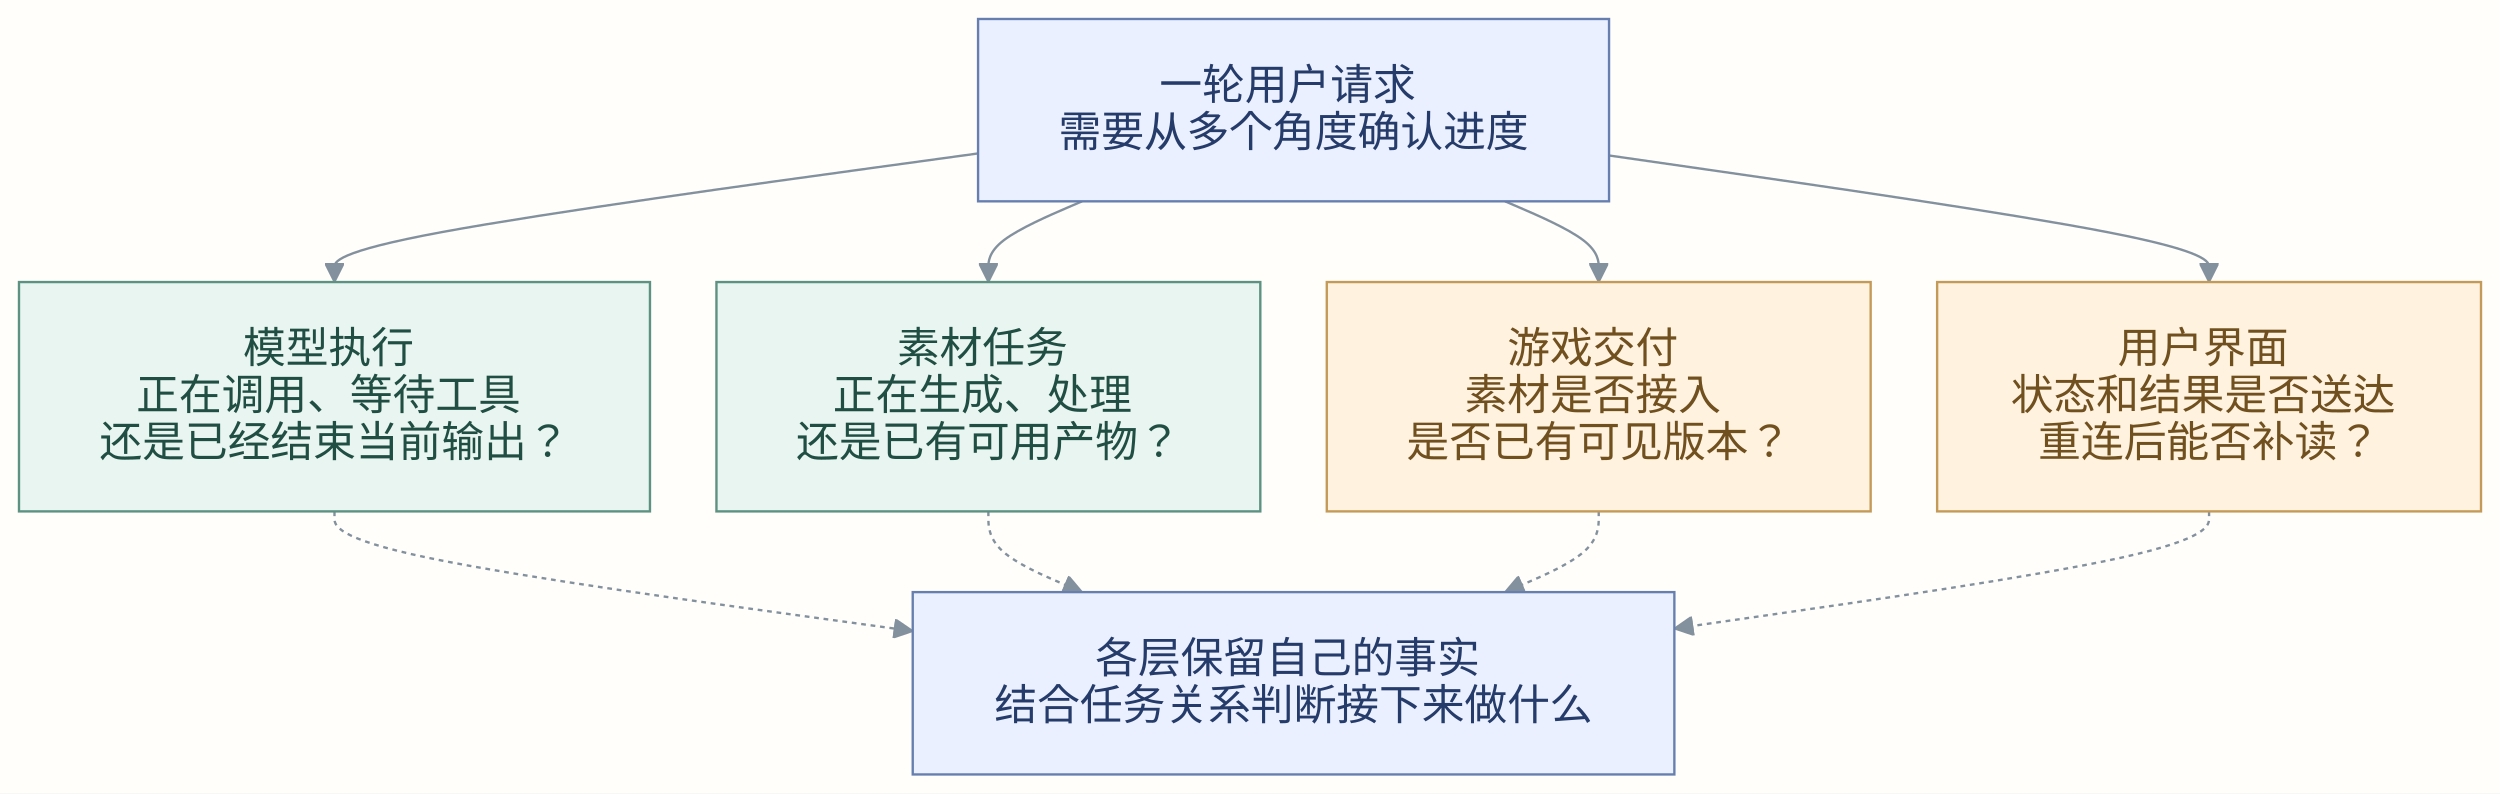
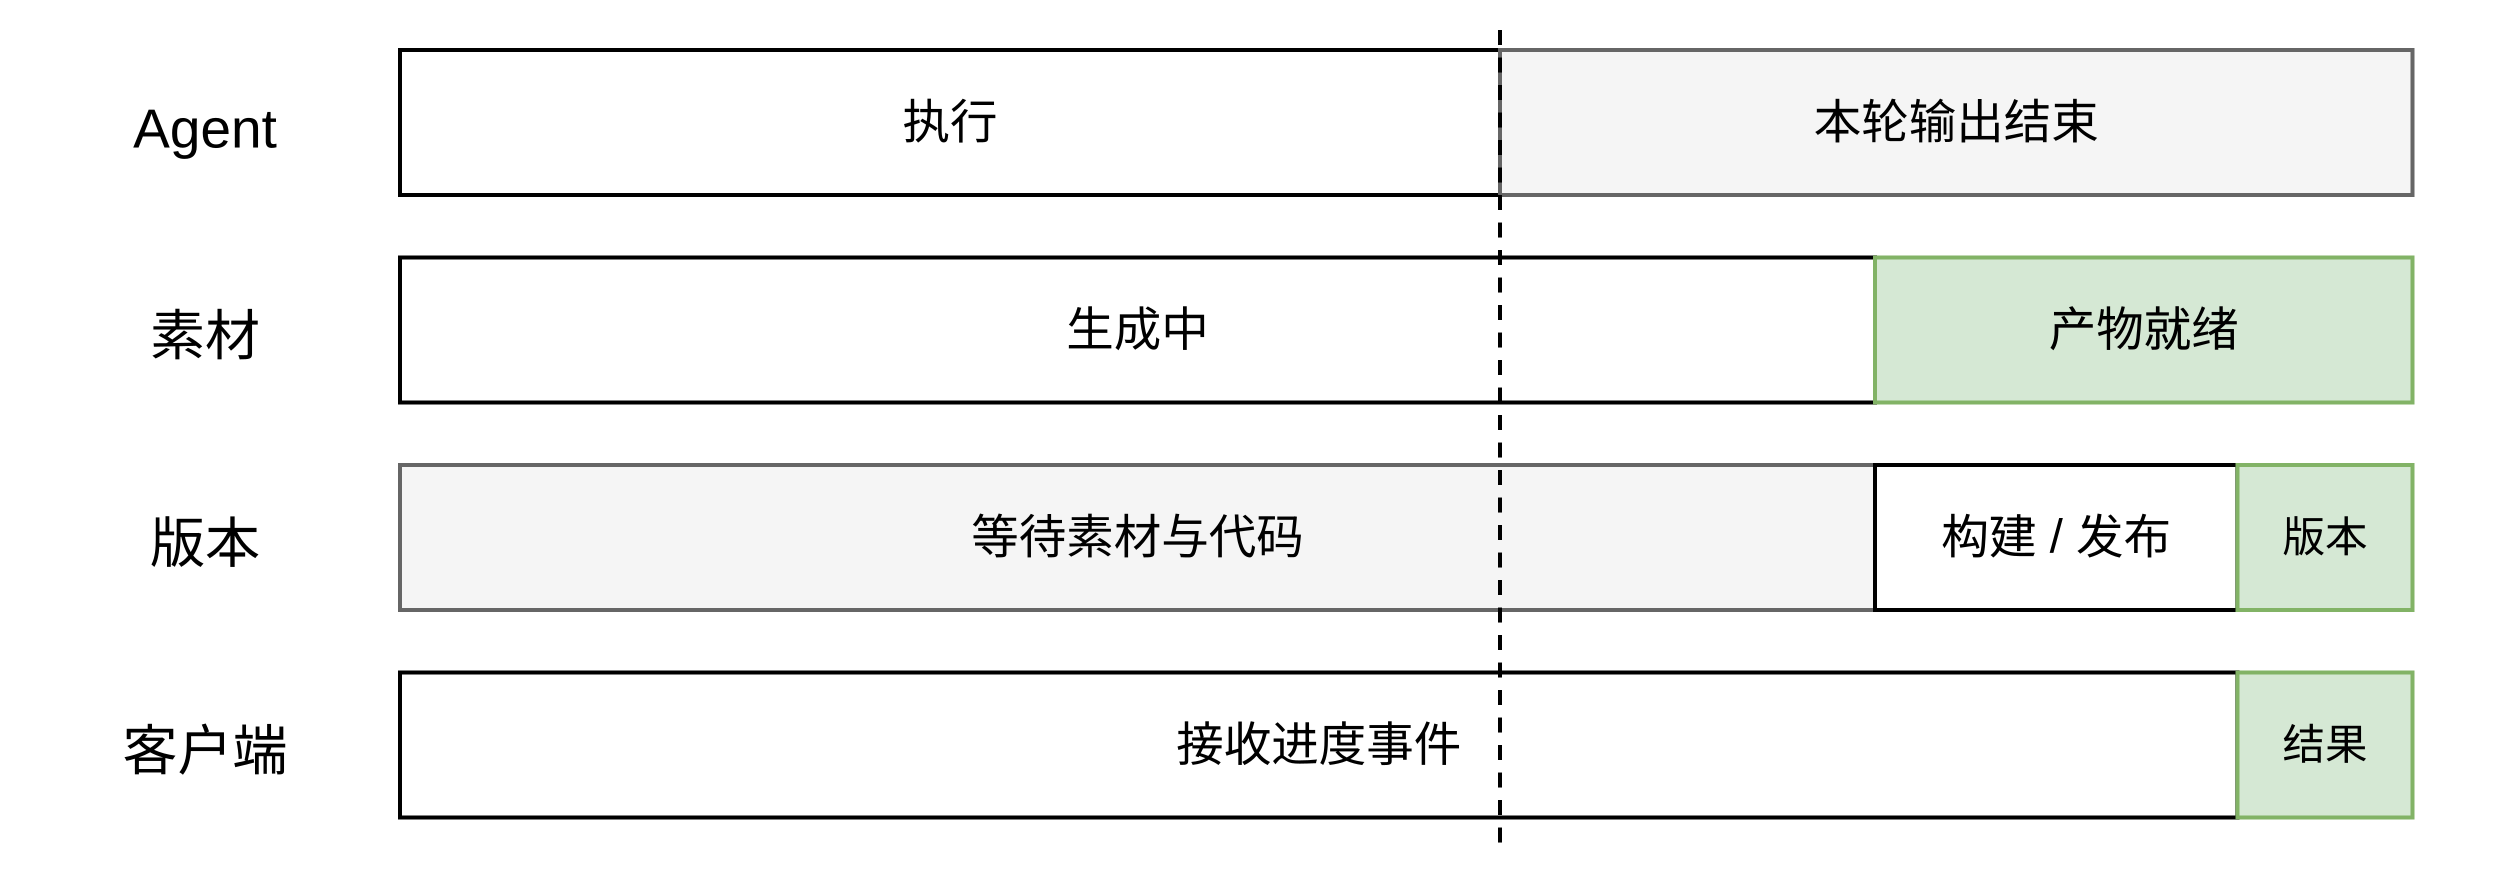
- <svg xmlns="http://www.w3.org/2000/svg" id="evolution-8" width="1053" class="flowchart" style="max-width: 1053px;" viewBox="0 16 1053 334.2" role="graphics-document document" aria-roledescription="flowchart-v2" height="334.2">
-   <rect x="0" y="16" width="1053" height="334.2" fill="#fffefa" />
-   <style>#evolution-8{font-family:Inter,PingFang SC,Microsoft YaHei,sans-serif;font-size:18px;fill:#27394b;}@keyframes edge-animation-frame{from{stroke-dashoffset:0;}}@keyframes dash{to{stroke-dashoffset:0;}}#evolution-8 .edge-animation-slow{stroke-dasharray:9,5!important;stroke-dashoffset:900;animation:dash 50s linear infinite;stroke-linecap:round;}#evolution-8 .edge-animation-fast{stroke-dasharray:9,5!important;stroke-dashoffset:900;animation:dash 20s linear infinite;stroke-linecap:round;}#evolution-8 .error-icon{fill:#fff2df;}#evolution-8 .error-text{fill:#000d20;stroke:#000d20;}#evolution-8 .edge-thickness-normal{stroke-width:1px;}#evolution-8 .edge-thickness-thick{stroke-width:3.5px;}#evolution-8 .edge-pattern-solid{stroke-dasharray:0;}#evolution-8 .edge-thickness-invisible{stroke-width:0;fill:none;}#evolution-8 .edge-pattern-dashed{stroke-dasharray:3;}#evolution-8 .edge-pattern-dotted{stroke-dasharray:2;}#evolution-8 .marker{fill:#83909d;stroke:#83909d;}#evolution-8 .marker.cross{stroke:#83909d;}#evolution-8 svg{font-family:Inter,PingFang SC,Microsoft YaHei,sans-serif;font-size:18px;}#evolution-8 p{margin:0;}#evolution-8 .label{font-family:Inter,PingFang SC,Microsoft YaHei,sans-serif;color:#253b69;}#evolution-8 .cluster-label text{fill:#000d20;}#evolution-8 .cluster-label span{color:#000d20;}#evolution-8 .cluster-label span p{background-color:transparent;}#evolution-8 .label text,#evolution-8 span{fill:#253b69;color:#253b69;}#evolution-8 .node rect,#evolution-8 .node circle,#evolution-8 .node ellipse,#evolution-8 .node polygon,#evolution-8 .node path{fill:#eaf0ff;stroke:#677faf;stroke-width:1px;}#evolution-8 .rough-node .label text,#evolution-8 .node .label text,#evolution-8 .image-shape .label,#evolution-8 .icon-shape .label{text-anchor:middle;}#evolution-8 .node .katex path{fill:#000;stroke:#000;stroke-width:1px;}#evolution-8 .rough-node .label,#evolution-8 .node .label,#evolution-8 .image-shape .label,#evolution-8 .icon-shape .label{text-align:center;}#evolution-8 .node.clickable{cursor:pointer;}#evolution-8 .root .anchor path{fill:#83909d!important;stroke-width:0;stroke:#83909d;}#evolution-8 .arrowheadPath{fill:#0b0b0b;}#evolution-8 .edgePaths .path{stroke:#83909d;stroke-width:1px;}#evolution-8 .flowchart-link{stroke:#83909d;fill:none;}#evolution-8 .edgeLabel{background-color:#fffefa;text-align:center;}#evolution-8 .edgeLabel p{background-color:#fffefa;}#evolution-8 .edgeLabel rect{opacity:0.5;background-color:#fffefa;fill:#fffefa;}#evolution-8 .labelBkg{background-color:rgba(255, 254, 250, 0.5);}#evolution-8 .cluster rect{fill:#fafbf9;stroke:#ccd5d9;stroke-width:1px;}#evolution-8 .cluster text{fill:#000d20;}#evolution-8 .cluster span{color:#000d20;}#evolution-8 .node .collapsed-indicator{fill:#ccd5d9;stroke:none;opacity:0.6;}#evolution-8 .node .collapsed-separator{stroke:#ccd5d9;stroke-width:0.75px;}#evolution-8 div.mermaidTooltip{position:absolute;text-align:center;max-width:200px;padding:2px;font-family:Inter,PingFang SC,Microsoft YaHei,sans-serif;font-size:12px;background:#fff2df;border:1px solid hsl(35.625, 60%, 83.725%);border-radius:2px;pointer-events:none;z-index:100;}#evolution-8 .flowchartTitleText{text-anchor:middle;font-size:18px;fill:#27394b;}#evolution-8 rect.text{fill:none;stroke-width:0;}#evolution-8 .icon-shape,#evolution-8 .image-shape{background-color:#fffefa;text-align:center;}#evolution-8 .icon-shape p,#evolution-8 .image-shape p{background-color:#fffefa;padding:2px;}#evolution-8 .icon-shape .label rect,#evolution-8 .image-shape .label rect{opacity:0.5;background-color:#fffefa;fill:#fffefa;}#evolution-8 .label-icon{display:inline-block;height:1em;overflow:visible;vertical-align:-0.125em;}#evolution-8 .node .label-icon path{fill:currentColor;stroke:revert;stroke-width:revert;}#evolution-8 .node .neo-node{stroke:#677faf;}#evolution-8 [data-look="neo"].node rect,#evolution-8 [data-look="neo"].cluster rect,#evolution-8 [data-look="neo"].node polygon{stroke:url(#evolution-8-gradient);filter:drop-shadow( 1px 2px 2px rgba(185,185,185,1));}#evolution-8 [data-look="neo"].swimlane.cluster rect{filter:none;}#evolution-8 [data-look="neo"].node path{stroke:url(#evolution-8-gradient);stroke-width:1px;}#evolution-8 [data-look="neo"].node .outer-path{filter:drop-shadow( 1px 2px 2px rgba(185,185,185,1));}#evolution-8 [data-look="neo"].node .neo-line path{stroke:#677faf;filter:none;}#evolution-8 [data-look="neo"].node circle{stroke:url(#evolution-8-gradient);filter:drop-shadow( 1px 2px 2px rgba(185,185,185,1));}#evolution-8 [data-look="neo"].node circle .state-start{fill:#000000;}#evolution-8 [data-look="neo"].icon-shape .icon{fill:url(#evolution-8-gradient);filter:drop-shadow( 1px 2px 2px rgba(185,185,185,1));}#evolution-8 [data-look="neo"].icon-shape .icon-neo path{stroke:url(#evolution-8-gradient);filter:drop-shadow( 1px 2px 2px rgba(185,185,185,1));}#evolution-8 :root{--mermaid-font-family:Inter,PingFang SC,Microsoft YaHei,sans-serif;}#evolution-8 .agent rect{fill:rgb(234, 240, 255)!important;stroke:rgb(103, 127, 175)!important;color:rgb(37, 59, 105)!important;}#evolution-8 .agent polygon{fill:rgb(234, 240, 255)!important;stroke:rgb(103, 127, 175)!important;color:rgb(37, 59, 105)!important;}#evolution-8 .agent ellipse{fill:rgb(234, 240, 255)!important;stroke:rgb(103, 127, 175)!important;color:rgb(37, 59, 105)!important;}#evolution-8 .agent circle{fill:rgb(234, 240, 255)!important;stroke:rgb(103, 127, 175)!important;color:rgb(37, 59, 105)!important;}#evolution-8 .agent path{fill:rgb(234, 240, 255)!important;stroke:rgb(103, 127, 175)!important;color:rgb(37, 59, 105)!important;}#evolution-8 .agent tspan{fill:rgb(37, 59, 105)!important;}#evolution-8 .fact rect{fill:rgb(232, 245, 240)!important;stroke:rgb(93, 145, 129)!important;color:rgb(33, 78, 66)!important;}#evolution-8 .fact polygon{fill:rgb(232, 245, 240)!important;stroke:rgb(93, 145, 129)!important;color:rgb(33, 78, 66)!important;}#evolution-8 .fact ellipse{fill:rgb(232, 245, 240)!important;stroke:rgb(93, 145, 129)!important;color:rgb(33, 78, 66)!important;}#evolution-8 .fact circle{fill:rgb(232, 245, 240)!important;stroke:rgb(93, 145, 129)!important;color:rgb(33, 78, 66)!important;}#evolution-8 .fact path{fill:rgb(232, 245, 240)!important;stroke:rgb(93, 145, 129)!important;color:rgb(33, 78, 66)!important;}#evolution-8 .fact tspan{fill:rgb(33, 78, 66)!important;}#evolution-8 .warm rect{fill:rgb(255, 242, 223)!important;stroke:rgb(196, 154, 88)!important;color:rgb(113, 80, 32)!important;}#evolution-8 .warm polygon{fill:rgb(255, 242, 223)!important;stroke:rgb(196, 154, 88)!important;color:rgb(113, 80, 32)!important;}#evolution-8 .warm ellipse{fill:rgb(255, 242, 223)!important;stroke:rgb(196, 154, 88)!important;color:rgb(113, 80, 32)!important;}#evolution-8 .warm circle{fill:rgb(255, 242, 223)!important;stroke:rgb(196, 154, 88)!important;color:rgb(113, 80, 32)!important;}#evolution-8 .warm path{fill:rgb(255, 242, 223)!important;stroke:rgb(196, 154, 88)!important;color:rgb(113, 80, 32)!important;}#evolution-8 .warm tspan{fill:rgb(113, 80, 32)!important;}</style>
-   <g>
-     <marker id="evolution-8_flowchart-v2-pointEnd" class="marker flowchart-v2" viewBox="0 0 10 10" refX="5" refY="5" markerUnits="userSpaceOnUse" markerWidth="8" markerHeight="8" orient="auto">
-       <path d="M 0 0 L 10 5 L 0 10 z" class="arrowMarkerPath" style="stroke-width: 1; stroke-dasharray: 1, 0;" />
+ <svg xmlns="http://www.w3.org/2000/svg" width="1000" height="350" viewBox="0 0 1000 350" role="img" aria-labelledby="title" font-family="Arial,Helvetica,PingFang SC,Microsoft YaHei,sans-serif">
+   <defs>
+     <marker id="arrow" viewBox="0 0 10 10" refX="9" refY="5" markerWidth="7" markerHeight="7" orient="auto-start-reverse">
+       <path d="M0 0 L10 5 L0 10 L3 5Z" fill="#000" />
    </marker>
-     <marker id="evolution-8_flowchart-v2-pointStart" class="marker flowchart-v2" viewBox="0 0 10 10" refX="4.5" refY="5" markerUnits="userSpaceOnUse" markerWidth="8" markerHeight="8" orient="auto">
-       <path d="M 0 5 L 10 10 L 10 0 z" class="arrowMarkerPath" style="stroke-width: 1; stroke-dasharray: 1, 0;" />
-     </marker>
-     <marker id="evolution-8_flowchart-v2-pointEnd-margin" class="marker flowchart-v2" viewBox="0 0 11.5 14" refX="11.5" refY="7" markerUnits="userSpaceOnUse" markerWidth="10.5" markerHeight="14" orient="auto">
-       <path d="M 0 0 L 11.5 7 L 0 14 z" class="arrowMarkerPath" style="stroke-width: 0; stroke-dasharray: 1, 0;" />
-     </marker>
-     <marker id="evolution-8_flowchart-v2-pointStart-margin" class="marker flowchart-v2" viewBox="0 0 11.5 14" refX="1" refY="7" markerUnits="userSpaceOnUse" markerWidth="11.5" markerHeight="14" orient="auto">
-       <polygon points="0,7 11.5,14 11.5,0" class="arrowMarkerPath" style="stroke-width: 0; stroke-dasharray: 1, 0;" />
-     </marker>
-     <marker id="evolution-8_flowchart-v2-circleEnd" class="marker flowchart-v2" viewBox="0 0 10 10" refX="11" refY="5" markerUnits="userSpaceOnUse" markerWidth="11" markerHeight="11" orient="auto">
-       <circle cx="5" cy="5" r="5" class="arrowMarkerPath" style="stroke-width: 1; stroke-dasharray: 1, 0;" />
-     </marker>
-     <marker id="evolution-8_flowchart-v2-circleStart" class="marker flowchart-v2" viewBox="0 0 10 10" refX="-1" refY="5" markerUnits="userSpaceOnUse" markerWidth="11" markerHeight="11" orient="auto">
-       <circle cx="5" cy="5" r="5" class="arrowMarkerPath" style="stroke-width: 1; stroke-dasharray: 1, 0;" />
-     </marker>
-     <marker id="evolution-8_flowchart-v2-circleEnd-margin" class="marker flowchart-v2" viewBox="0 0 10 10" refY="5" refX="12.25" markerUnits="userSpaceOnUse" markerWidth="14" markerHeight="14" orient="auto">
-       <circle cx="5" cy="5" r="5" class="arrowMarkerPath" style="stroke-width: 0; stroke-dasharray: 1, 0;" />
-     </marker>
-     <marker id="evolution-8_flowchart-v2-circleStart-margin" class="marker flowchart-v2" viewBox="0 0 10 10" refX="-2" refY="5" markerUnits="userSpaceOnUse" markerWidth="14" markerHeight="14" orient="auto">
-       <circle cx="5" cy="5" r="5" class="arrowMarkerPath" style="stroke-width: 0; stroke-dasharray: 1, 0;" />
-     </marker>
-     <marker id="evolution-8_flowchart-v2-crossEnd" class="marker cross flowchart-v2" viewBox="0 0 11 11" refX="12" refY="5.2" markerUnits="userSpaceOnUse" markerWidth="11" markerHeight="11" orient="auto">
-       <path d="M 1,1 l 9,9 M 10,1 l -9,9" class="arrowMarkerPath" style="stroke-width: 2; stroke-dasharray: 1, 0;" />
-     </marker>
-     <marker id="evolution-8_flowchart-v2-crossStart" class="marker cross flowchart-v2" viewBox="0 0 11 11" refX="-1" refY="5.2" markerUnits="userSpaceOnUse" markerWidth="11" markerHeight="11" orient="auto">
-       <path d="M 1,1 l 9,9 M 10,1 l -9,9" class="arrowMarkerPath" style="stroke-width: 2; stroke-dasharray: 1, 0;" />
-     </marker>
-     <marker id="evolution-8_flowchart-v2-crossEnd-margin" class="marker cross flowchart-v2" viewBox="0 0 15 15" refX="17.7" refY="7.5" markerUnits="userSpaceOnUse" markerWidth="12" markerHeight="12" orient="auto">
-       <path d="M 1,1 L 14,14 M 1,14 L 14,1" class="arrowMarkerPath" style="stroke-width: 2.5;" />
-     </marker>
-     <marker id="evolution-8_flowchart-v2-crossStart-margin" class="marker cross flowchart-v2" viewBox="0 0 15 15" refX="-3.5" refY="7.5" markerUnits="userSpaceOnUse" markerWidth="12" markerHeight="12" orient="auto">
-       <path d="M 1,1 L 14,14 M 1,14 L 14,1" class="arrowMarkerPath" style="stroke-width: 2.5; stroke-dasharray: 1, 0;" />
-     </marker>
-     <g class="root">
-       <g class="clusters" />
-       <g class="edgePaths">
-         <path d="M411.961,80.624L366.781,86.82C321.602,93.016,231.242,105.408,186.063,113.771C140.883,122.133,140.883,126.467,140.883,128.633L140.883,130.8" id="evolution-8-L_U_M_0" class="edge-thickness-normal edge-pattern-solid edge-thickness-normal edge-pattern-solid flowchart-link" style=";" data-edge="true" data-et="edge" data-id="L_U_M_0" data-points="W3sieCI6NDExLjk2MDkzNzUsInkiOjgwLjYyMzgxMzExNzIyMzg4fSx7IngiOjE0MC44ODI4MTI1LCJ5IjoxMTcuODAwMDAzMDUxNzU3ODF9LHsieCI6MTQwLjg4MjgxMjUsInkiOjEzNC44MDAwMDMwNTE3NTc4fV0=" data-look="classic" marker-end="url(#evolution-8_flowchart-v2-pointEnd)" />
-         <path d="M455.748,100.8L449.174,103.633C442.6,106.467,429.452,112.133,422.879,117.133C416.305,122.133,416.305,126.467,416.305,128.633L416.305,130.8" id="evolution-8-L_U_A_0" class="edge-thickness-normal edge-pattern-solid edge-thickness-normal edge-pattern-solid flowchart-link" style=";" data-edge="true" data-et="edge" data-id="L_U_A_0" data-points="W3sieCI6NDU1Ljc0ODA4MTA0MzU3Njg2LCJ5IjoxMDAuODAwMDAzMDUxNzU3ODF9LHsieCI6NDE2LjMwNDY4NzUsInkiOjExNy44MDAwMDMwNTE3NTc4MX0seyJ4Ijo0MTYuMzA0Njg3NSwieSI6MTM0LjgwMDAwMzA1MTc1Nzh9XQ==" data-look="classic" marker-end="url(#evolution-8_flowchart-v2-pointEnd)" />
-         <path d="M633.939,100.8L640.513,103.633C647.087,106.467,660.235,112.133,666.809,117.133C673.383,122.133,673.383,126.467,673.383,128.633L673.383,130.8" id="evolution-8-L_U_D_0" class="edge-thickness-normal edge-pattern-solid edge-thickness-normal edge-pattern-solid flowchart-link" style=";" data-edge="true" data-et="edge" data-id="L_U_D_0" data-points="W3sieCI6NjMzLjkzOTQxODk1NjQyMzIsInkiOjEwMC44MDAwMDMwNTE3NTc4MX0seyJ4Ijo2NzMuMzgyODEyNSwieSI6MTE3LjgwMDAwMzA1MTc1NzgxfSx7IngiOjY3My4zODI4MTI1LCJ5IjoxMzQuODAwMDAzMDUxNzU3OH1d" data-look="classic" marker-end="url(#evolution-8_flowchart-v2-pointEnd)" />
-         <path d="M677.727,81.491L719.849,87.542C761.971,93.594,846.216,105.697,888.339,113.915C930.461,122.133,930.461,126.467,930.461,128.633L930.461,130.8" id="evolution-8-L_U_E_0" class="edge-thickness-normal edge-pattern-solid edge-thickness-normal edge-pattern-solid flowchart-link" style=";" data-edge="true" data-et="edge" data-id="L_U_E_0" data-points="W3sieCI6Njc3LjcyNjU2MjUsInkiOjgxLjQ5MDcxNzAxNzU1NTY4fSx7IngiOjkzMC40NjA5Mzc1LCJ5IjoxMTcuODAwMDAzMDUxNzU3ODF9LHsieCI6OTMwLjQ2MDkzNzUsInkiOjEzNC44MDAwMDMwNTE3NTc4fV0=" data-look="classic" marker-end="url(#evolution-8_flowchart-v2-pointEnd)" />
-         <path d="M140.883,231.4L140.883,234.233C140.883,237.067,140.883,242.733,180.816,251.043C220.749,259.353,300.616,270.306,340.549,275.783L380.482,281.259" id="evolution-8-L_M_N_0" class="edge-thickness-normal edge-pattern-dotted edge-thickness-normal edge-pattern-solid flowchart-link" style=";" data-edge="true" data-et="edge" data-id="L_M_N_0" data-points="W3sieCI6MTQwLjg4MjgxMjUsInkiOjIzMS40MDAwMDE1MjU4Nzg5fSx7IngiOjE0MC44ODI4MTI1LCJ5IjoyNDguNDAwMDAxNTI1ODc4OX0seyJ4IjozODQuNDQ1MzEyNSwieSI6MjgxLjgwMjY0NDI1NDUzODV9XQ==" data-look="classic" marker-end="url(#evolution-8_flowchart-v2-pointEnd)" />
-         <path d="M416.305,231.4L416.305,234.233C416.305,237.067,416.305,242.733,422.266,248.136C428.228,253.539,440.151,258.678,446.113,261.247L452.075,263.817" id="evolution-8-L_A_N_0" class="edge-thickness-normal edge-pattern-dotted edge-thickness-normal edge-pattern-solid flowchart-link" style=";" data-edge="true" data-et="edge" data-id="L_A_N_0" data-points="W3sieCI6NDE2LjMwNDY4NzUsInkiOjIzMS40MDAwMDE1MjU4Nzg5fSx7IngiOjQxNi4zMDQ2ODc1LCJ5IjoyNDguNDAwMDAxNTI1ODc4OX0seyJ4Ijo0NTUuNzQ4MDgxMDQzNTc2ODYsInkiOjI2NS40MDAwMDE1MjU4Nzg5fV0=" data-look="classic" marker-end="url(#evolution-8_flowchart-v2-pointEnd)" />
-         <path d="M673.383,231.4L673.383,234.233C673.383,237.067,673.383,242.733,667.421,248.136C661.459,253.539,649.536,258.678,643.574,261.247L637.613,263.817" id="evolution-8-L_D_N_0" class="edge-thickness-normal edge-pattern-dotted edge-thickness-normal edge-pattern-solid flowchart-link" style=";" data-edge="true" data-et="edge" data-id="L_D_N_0" data-points="W3sieCI6NjczLjM4MjgxMjUsInkiOjIzMS40MDAwMDE1MjU4Nzg5fSx7IngiOjY3My4zODI4MTI1LCJ5IjoyNDguNDAwMDAxNTI1ODc4OX0seyJ4Ijo2MzMuOTM5NDE4OTU2NDIzMiwieSI6MjY1LjQwMDAwMTUyNTg3ODl9XQ==" data-look="classic" marker-end="url(#evolution-8_flowchart-v2-pointEnd)" />
-         <path d="M930.461,231.4L930.461,234.233C930.461,237.067,930.461,242.733,893.584,250.865C856.708,258.996,782.955,269.592,746.078,274.89L709.202,280.187" id="evolution-8-L_E_N_0" class="edge-thickness-normal edge-pattern-dotted edge-thickness-normal edge-pattern-solid flowchart-link" style=";" data-edge="true" data-et="edge" data-id="L_E_N_0" data-points="W3sieCI6OTMwLjQ2MDkzNzUsInkiOjIzMS40MDAwMDE1MjU4Nzg5fSx7IngiOjkzMC40NjA5Mzc1LCJ5IjoyNDguNDAwMDAxNTI1ODc4OX0seyJ4Ijo3MDUuMjQyMTg3NSwieSI6MjgwLjc1NjIzMzI5Njk0NDd9XQ==" data-look="classic" marker-end="url(#evolution-8_flowchart-v2-pointEnd)" />
-       </g>
-       <g class="edgeLabels">
-         <g class="edgeLabel">
-           <g class="label" data-id="L_U_M_0" transform="translate(0, 0)">
-             <text y="-10.1" text-anchor="middle">
-               <tspan class="text-outer-tspan row" x="0" y="-0.1em" dy="1.1em" text-anchor="middle" />
-             </text>
-           </g>
-         </g>
-         <g>
-           <rect class="background" style="stroke: none" />
-         </g>
-         <g class="edgeLabel">
-           <g class="label" data-id="L_U_A_0" transform="translate(0, 0)">
-             <text y="-10.1" text-anchor="middle">
-               <tspan class="text-outer-tspan row" x="0" y="-0.1em" dy="1.1em" text-anchor="middle" />
-             </text>
-           </g>
-         </g>
-         <g>
-           <rect class="background" style="stroke: none" />
-         </g>
-         <g class="edgeLabel">
-           <g class="label" data-id="L_U_D_0" transform="translate(0, 0)">
-             <text y="-10.1" text-anchor="middle">
-               <tspan class="text-outer-tspan row" x="0" y="-0.1em" dy="1.1em" text-anchor="middle" />
-             </text>
-           </g>
-         </g>
-         <g>
-           <rect class="background" style="stroke: none" />
-         </g>
-         <g class="edgeLabel">
-           <g class="label" data-id="L_U_E_0" transform="translate(0, 0)">
-             <text y="-10.1" text-anchor="middle">
-               <tspan class="text-outer-tspan row" x="0" y="-0.1em" dy="1.1em" text-anchor="middle" />
-             </text>
-           </g>
-         </g>
-         <g>
-           <rect class="background" style="stroke: none" />
-         </g>
-         <g class="edgeLabel">
-           <g class="label" data-id="L_M_N_0" transform="translate(0, 0)">
-             <text y="-10.1" text-anchor="middle">
-               <tspan class="text-outer-tspan row" x="0" y="-0.1em" dy="1.1em" text-anchor="middle" />
-             </text>
-           </g>
-         </g>
-         <g>
-           <rect class="background" style="stroke: none" />
-         </g>
-         <g class="edgeLabel">
-           <g class="label" data-id="L_A_N_0" transform="translate(0, 0)">
-             <text y="-10.1" text-anchor="middle">
-               <tspan class="text-outer-tspan row" x="0" y="-0.1em" dy="1.1em" text-anchor="middle" />
-             </text>
-           </g>
-         </g>
-         <g>
-           <rect class="background" style="stroke: none" />
-         </g>
-         <g class="edgeLabel">
-           <g class="label" data-id="L_D_N_0" transform="translate(0, 0)">
-             <text y="-10.1" text-anchor="middle">
-               <tspan class="text-outer-tspan row" x="0" y="-0.1em" dy="1.1em" text-anchor="middle" />
-             </text>
-           </g>
-         </g>
-         <g>
-           <rect class="background" style="stroke: none" />
-         </g>
-         <g class="edgeLabel">
-           <g class="label" data-id="L_E_N_0" transform="translate(0, 0)">
-             <text y="-10.1" text-anchor="middle">
-               <tspan class="text-outer-tspan row" x="0" y="-0.1em" dy="1.1em" text-anchor="middle" />
-             </text>
-           </g>
-         </g>
-         <g>
-           <rect class="background" style="stroke: none" />
-         </g>
-       </g>
-       <g class="nodes">
-         <g class="node default agent" id="evolution-8-flowchart-U-0" data-look="classic" transform="translate(544.8438, 62.4)">
-           <rect class="basic label-container" style="fill:#eaf0ff !important;stroke:#677faf !important" x="-132.883" y="-38.4" width="265.766" height="76.8" />
-           <g class="label" style="color:#253b69 !important" transform="translate(0, -22.4)">
-             <rect />
-             <g>
-               <rect class="background" style="stroke: none" />
-               <text y="-10.1" style="fill:#253b69 !important">
-                 <tspan class="text-outer-tspan row" x="0" y="-0.1em" dy="1.1em">
-                   <tspan font-style="normal" class="text-inner-tspan" font-weight="normal">一轮用户请求</tspan>
-                 </tspan>
-                 <tspan class="text-outer-tspan row" x="0" y="1em" dy="1.1em">
-                   <tspan font-style="normal" class="text-inner-tspan" font-weight="normal">需要从多个角度确认进度</tspan>
-                 </tspan>
-               </text>
-             </g>
-           </g>
-         </g>
-         <g class="node default fact" id="evolution-8-flowchart-M-2" data-look="classic" transform="translate(140.8828, 183.1)">
-           <rect class="basic label-container" style="fill:#e8f5f0 !important;stroke:#5d9181 !important" x="-132.883" y="-48.3" width="265.766" height="96.6" />
-           <g class="label" style="color:#214e42 !important" transform="translate(0, -32.3)">
-             <rect />
-             <g>
-               <rect class="background" style="stroke: none" />
-               <text y="-10.1" style="fill:#214e42 !important">
-                 <tspan class="text-outer-tspan row" x="0" y="-0.1em" dy="1.1em">
-                   <tspan font-style="normal" class="text-inner-tspan" font-weight="normal">模型执行</tspan>
-                 </tspan>
-                 <tspan class="text-outer-tspan row" x="0" y="1em" dy="1.1em">
-                   <tspan font-style="normal" class="text-inner-tspan" font-weight="normal">正在调用、等待工具</tspan>
-                 </tspan>
-                 <tspan class="text-outer-tspan row" x="0" y="2.1em" dy="1.1em">
-                   <tspan font-style="normal" class="text-inner-tspan" font-weight="normal">还是已经结束当前输出？</tspan>
-                 </tspan>
-               </text>
-             </g>
-           </g>
-         </g>
-         <g class="node default fact" id="evolution-8-flowchart-A-4" data-look="classic" transform="translate(416.3047, 183.1)">
-           <rect class="basic label-container" style="fill:#e8f5f0 !important;stroke:#5d9181 !important" x="-114.539" y="-48.3" width="229.078" height="96.6" />
-           <g class="label" style="color:#214e42 !important" transform="translate(0, -32.3)">
-             <rect />
-             <g>
-               <rect class="background" style="stroke: none" />
-               <text y="-10.1" style="fill:#214e42 !important">
-                 <tspan class="text-outer-tspan row" x="0" y="-0.1em" dy="1.1em">
-                   <tspan font-style="normal" class="text-inner-tspan" font-weight="normal">素材任务</tspan>
-                 </tspan>
-                 <tspan class="text-outer-tspan row" x="0" y="1em" dy="1.1em">
-                   <tspan font-style="normal" class="text-inner-tspan" font-weight="normal">正在生成、处理</tspan>
-                 </tspan>
-                 <tspan class="text-outer-tspan row" x="0" y="2.1em" dy="1.1em">
-                   <tspan font-style="normal" class="text-inner-tspan" font-weight="normal">还是已有可用产物？</tspan>
-                 </tspan>
-               </text>
-             </g>
-           </g>
-         </g>
-         <g class="node default warm" id="evolution-8-flowchart-D-6" data-look="classic" transform="translate(673.3828, 183.1)">
-           <rect class="basic label-container" style="fill:#fff2df !important;stroke:#c49a58 !important" x="-114.539" y="-48.3" width="229.078" height="96.6" />
-           <g class="label" style="color:#715020 !important" transform="translate(0, -32.3)">
-             <rect />
-             <g>
-               <rect class="background" style="stroke: none" />
-               <text y="-10.1" style="fill:#715020 !important">
-                 <tspan class="text-outer-tspan row" x="0" y="-0.1em" dy="1.1em">
-                   <tspan font-style="normal" class="text-inner-tspan" font-weight="normal">游戏交付</tspan>
-                 </tspan>
-                 <tspan class="text-outer-tspan row" x="0" y="1em" dy="1.1em">
-                   <tspan font-style="normal" class="text-inner-tspan" font-weight="normal">素材是否接入</tspan>
-                 </tspan>
-                 <tspan class="text-outer-tspan row" x="0" y="2.1em" dy="1.1em">
-                   <tspan font-style="normal" class="text-inner-tspan" font-weight="normal">是否已有可见版本？</tspan>
-                 </tspan>
-               </text>
-             </g>
-           </g>
-         </g>
-         <g class="node default warm" id="evolution-8-flowchart-E-8" data-look="classic" transform="translate(930.4609, 183.1)">
-           <rect class="basic label-container" style="fill:#fff2df !important;stroke:#c49a58 !important" x="-114.539" y="-48.3" width="229.078" height="96.6" />
-           <g class="label" style="color:#715020 !important" transform="translate(0, -32.3)">
-             <rect />
-             <g>
-               <rect class="background" style="stroke: none" />
-               <text y="-10.1" style="fill:#715020 !important">
-                 <tspan class="text-outer-tspan row" x="0" y="-0.1em" dy="1.1em">
-                   <tspan font-style="normal" class="text-inner-tspan" font-weight="normal">用户界面</tspan>
-                 </tspan>
-                 <tspan class="text-outer-tspan row" x="0" y="1em" dy="1.1em">
-                   <tspan font-style="normal" class="text-inner-tspan" font-weight="normal">状态和结果是否送达</tspan>
-                 </tspan>
-                 <tspan class="text-outer-tspan row" x="0" y="2.1em" dy="1.1em">
-                   <tspan font-style="normal" class="text-inner-tspan" font-weight="normal">重连后能否补读？</tspan>
-                 </tspan>
-               </text>
-             </g>
-           </g>
-         </g>
-         <g class="node default agent" id="evolution-8-flowchart-N-10" data-look="classic" transform="translate(544.8438, 303.8)">
-           <rect class="basic label-container" style="fill:#eaf0ff !important;stroke:#677faf !important" x="-160.398" y="-38.4" width="320.797" height="76.8" />
-           <g class="label" style="color:#253b69 !important" transform="translate(0, -22.4)">
-             <rect />
-             <g>
-               <rect class="background" style="stroke: none" />
-               <text y="-10.1" style="fill:#253b69 !important">
-                 <tspan class="text-outer-tspan row" x="0" y="-0.1em" dy="1.1em">
-                   <tspan font-style="normal" class="text-inner-tspan" font-weight="normal">各层保留自己的事实</tspan>
-                 </tspan>
-                 <tspan class="text-outer-tspan row" x="0" y="1em" dy="1.1em">
-                   <tspan font-style="normal" class="text-inner-tspan" font-weight="normal">结合任务关系判断接下来做什么</tspan>
-                 </tspan>
-               </text>
-             </g>
-           </g>
-         </g>
-       </g>
-     </g>
+   </defs>
+   <rect width="1000" height="350" fill="#fff" />
+   <text x="82" y="59" text-anchor="middle" font-size="22" font-weight="400" fill="#000">Agent</text>
+   <g data-node="160,20,440,58">
+     <rect x="160" y="20" width="440" height="58" fill="#ffffff" stroke="#000000" stroke-width="1.6" />
+     <text x="380.0" y="55.46" text-anchor="middle" font-size="19" font-weight="400" fill="#000">执行</text>
  </g>
-   <defs>
-     <filter id="evolution-8-drop-shadow" height="130%" width="130%">
-       <feDropShadow dx="4" dy="4" stdDeviation="0" flood-opacity="0.06" flood-color="#000000" />
-     </filter>
-   </defs>
-   <defs>
-     <filter id="evolution-8-drop-shadow-small" height="150%" width="150%">
-       <feDropShadow dx="2" dy="2" stdDeviation="0" flood-opacity="0.06" flood-color="#000000" />
-     </filter>
-   </defs>
-   <linearGradient id="evolution-8-gradient" gradientUnits="objectBoundingBox" x1="0%" y1="0%" x2="100%" y2="0%">
-     <stop offset="0%" stop-color="#677faf" stop-opacity="1" />
-     <stop offset="100%" stop-color="hsl(156.923, 0%, 83.529%)" stop-opacity="1" />
-   </linearGradient>
+   <g data-node="600,20,365,58">
+     <rect x="600" y="20" width="365" height="58" fill="#f5f5f5" stroke="#666666" stroke-width="1.6" />
+     <text x="782.5" y="55.46" text-anchor="middle" font-size="19" font-weight="400" fill="#000">本轮输出结束</text>
+   </g>
+   <text x="82" y="142" text-anchor="middle" font-size="22" font-weight="400" fill="#000">素材</text>
+   <g data-node="160,103,590,58">
+     <rect x="160" y="103" width="590" height="58" fill="#ffffff" stroke="#000000" stroke-width="1.6" />
+     <text x="455.0" y="138.46" text-anchor="middle" font-size="19" font-weight="400" fill="#000">生成中</text>
+   </g>
+   <g data-node="750,103,215,58">
+     <rect x="750" y="103" width="215" height="58" fill="#d5e8d4" stroke="#82b366" stroke-width="1.6" />
+     <text x="857.5" y="138.46" text-anchor="middle" font-size="19" font-weight="400" fill="#000">产物就绪</text>
+   </g>
+   <text x="82" y="225" text-anchor="middle" font-size="22" font-weight="400" fill="#000">版本</text>
+   <g data-node="160,186,590,58">
+     <rect x="160" y="186" width="590" height="58" fill="#f5f5f5" stroke="#666666" stroke-width="1.6" />
+     <text x="455.0" y="221.46" text-anchor="middle" font-size="19" font-weight="400" fill="#000">等待素材与代码</text>
+   </g>
+   <g data-node="750,186,145,58">
+     <rect x="750" y="186" width="145" height="58" fill="#ffffff" stroke="#000000" stroke-width="1.6" />
+     <text x="822.5" y="221.46" text-anchor="middle" font-size="19" font-weight="400" fill="#000">构建 / 发布</text>
+   </g>
+   <g data-node="895,186,70,58">
+     <rect x="895" y="186" width="70" height="58" fill="#d5e8d4" stroke="#82b366" stroke-width="1.6" />
+     <text x="930.0" y="220.78" text-anchor="middle" font-size="17" font-weight="400" fill="#000">版本</text>
+   </g>
+   <text x="82" y="308" text-anchor="middle" font-size="22" font-weight="400" fill="#000">客户端</text>
+   <g data-node="160,269,735,58">
+     <rect x="160" y="269" width="735" height="58" fill="#ffffff" stroke="#000000" stroke-width="1.6" />
+     <text x="527.5" y="304.46" text-anchor="middle" font-size="19" font-weight="400" fill="#000">接收进度事件</text>
+   </g>
+   <g data-node="895,269,70,58">
+     <rect x="895" y="269" width="70" height="58" fill="#d5e8d4" stroke="#82b366" stroke-width="1.6" />
+     <text x="930.0" y="303.78" text-anchor="middle" font-size="17" font-weight="400" fill="#000">结果</text>
+   </g>
+   <path d="M600 12 V337" fill="none" stroke="#000" stroke-width="1.6" stroke-linejoin="round" stroke-dasharray="6 5" />
</svg>
